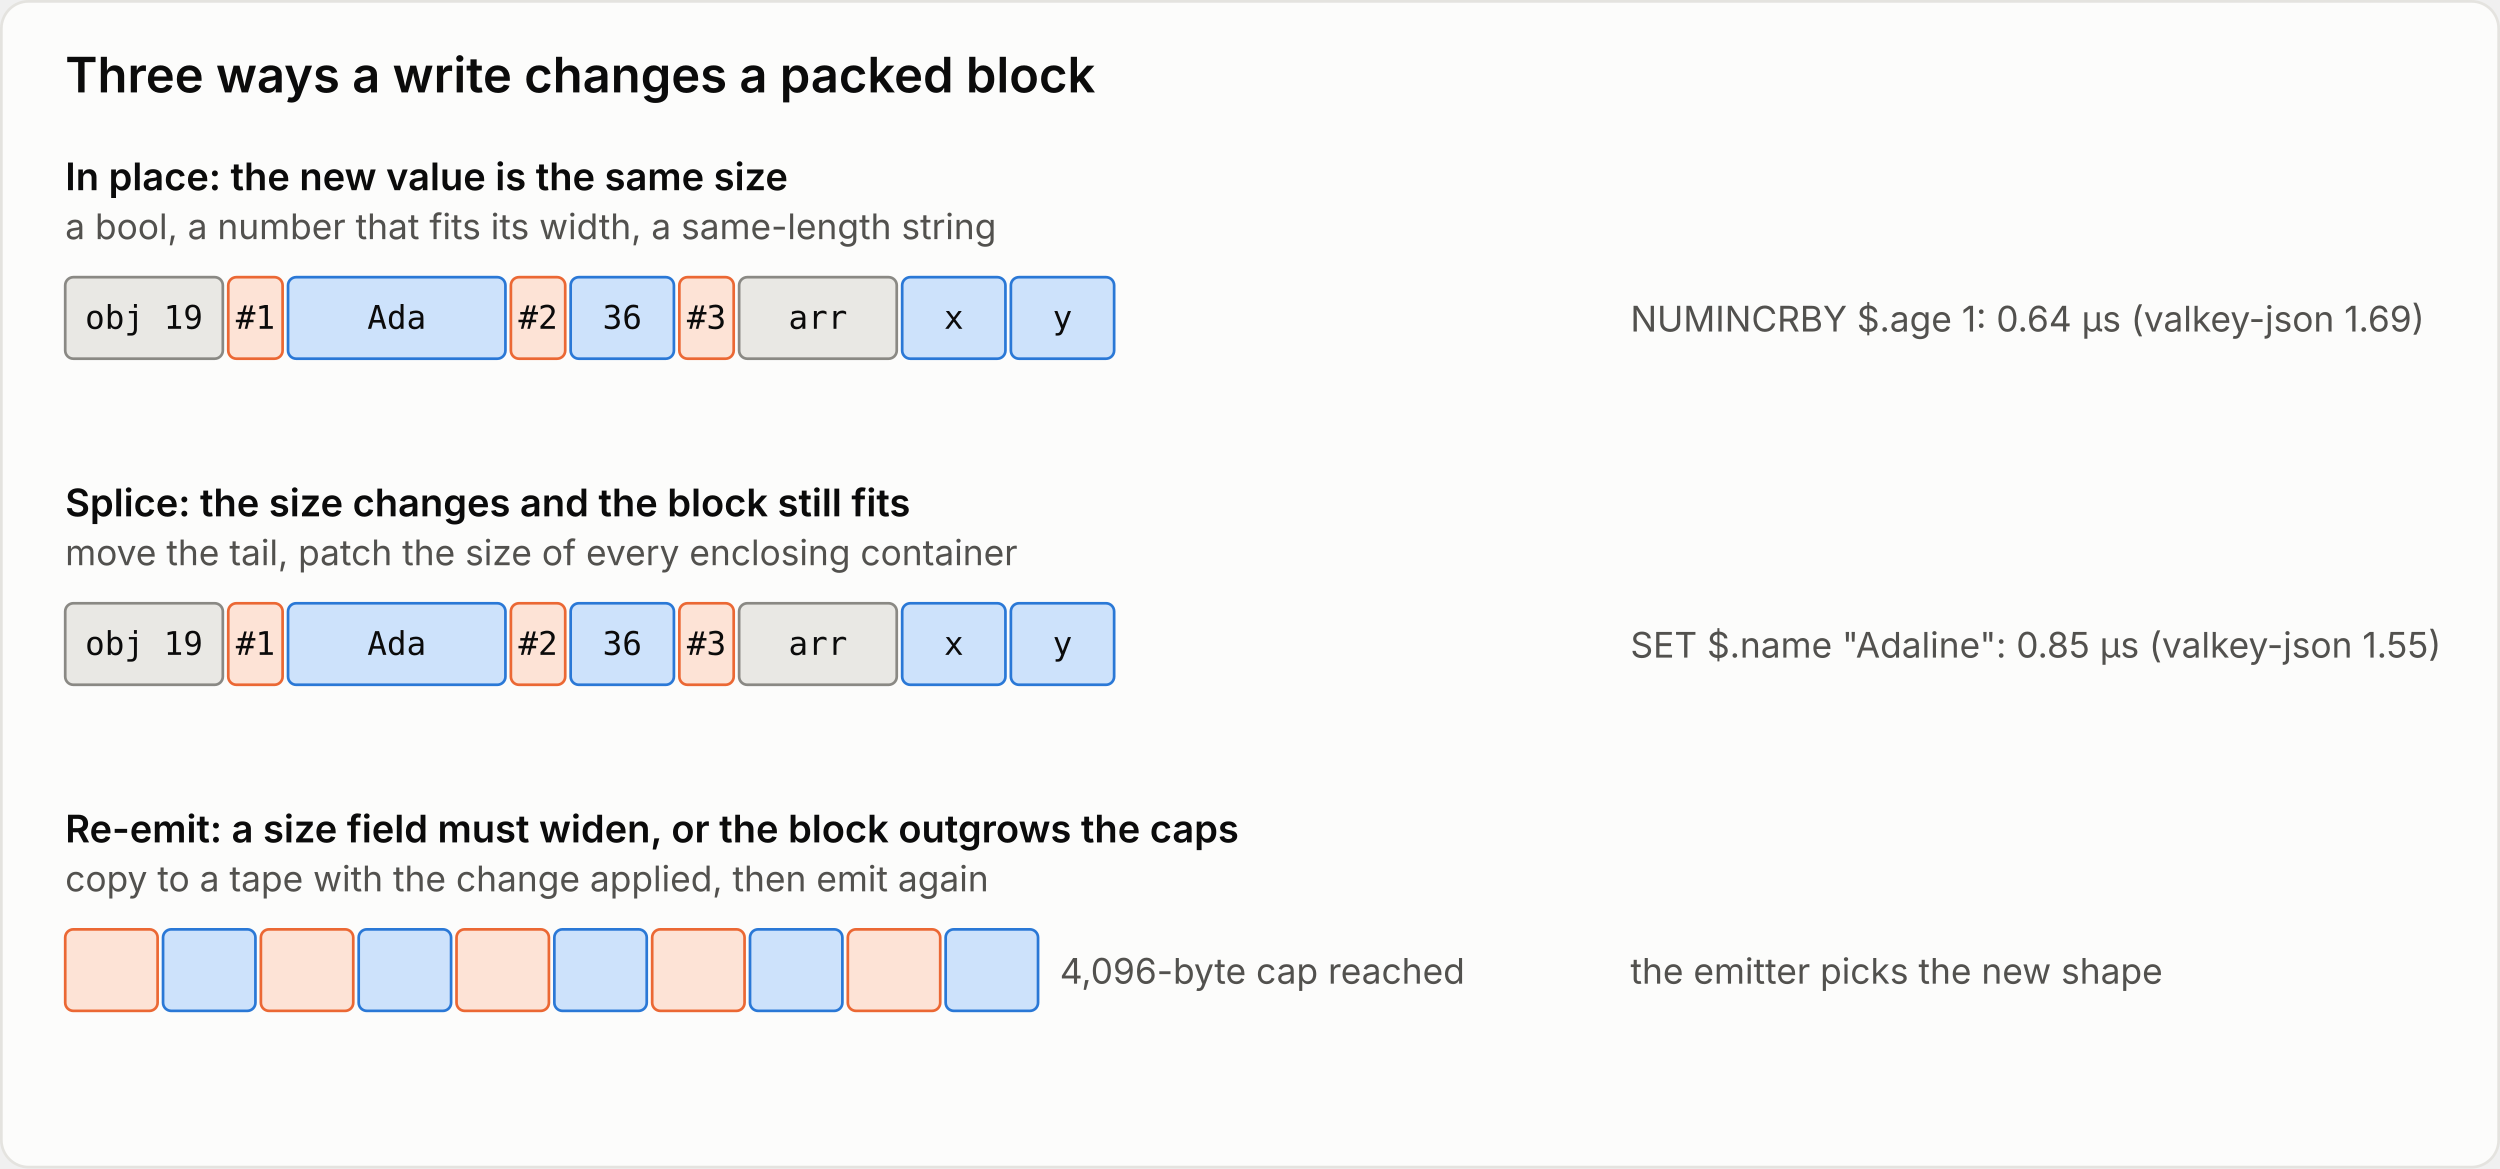
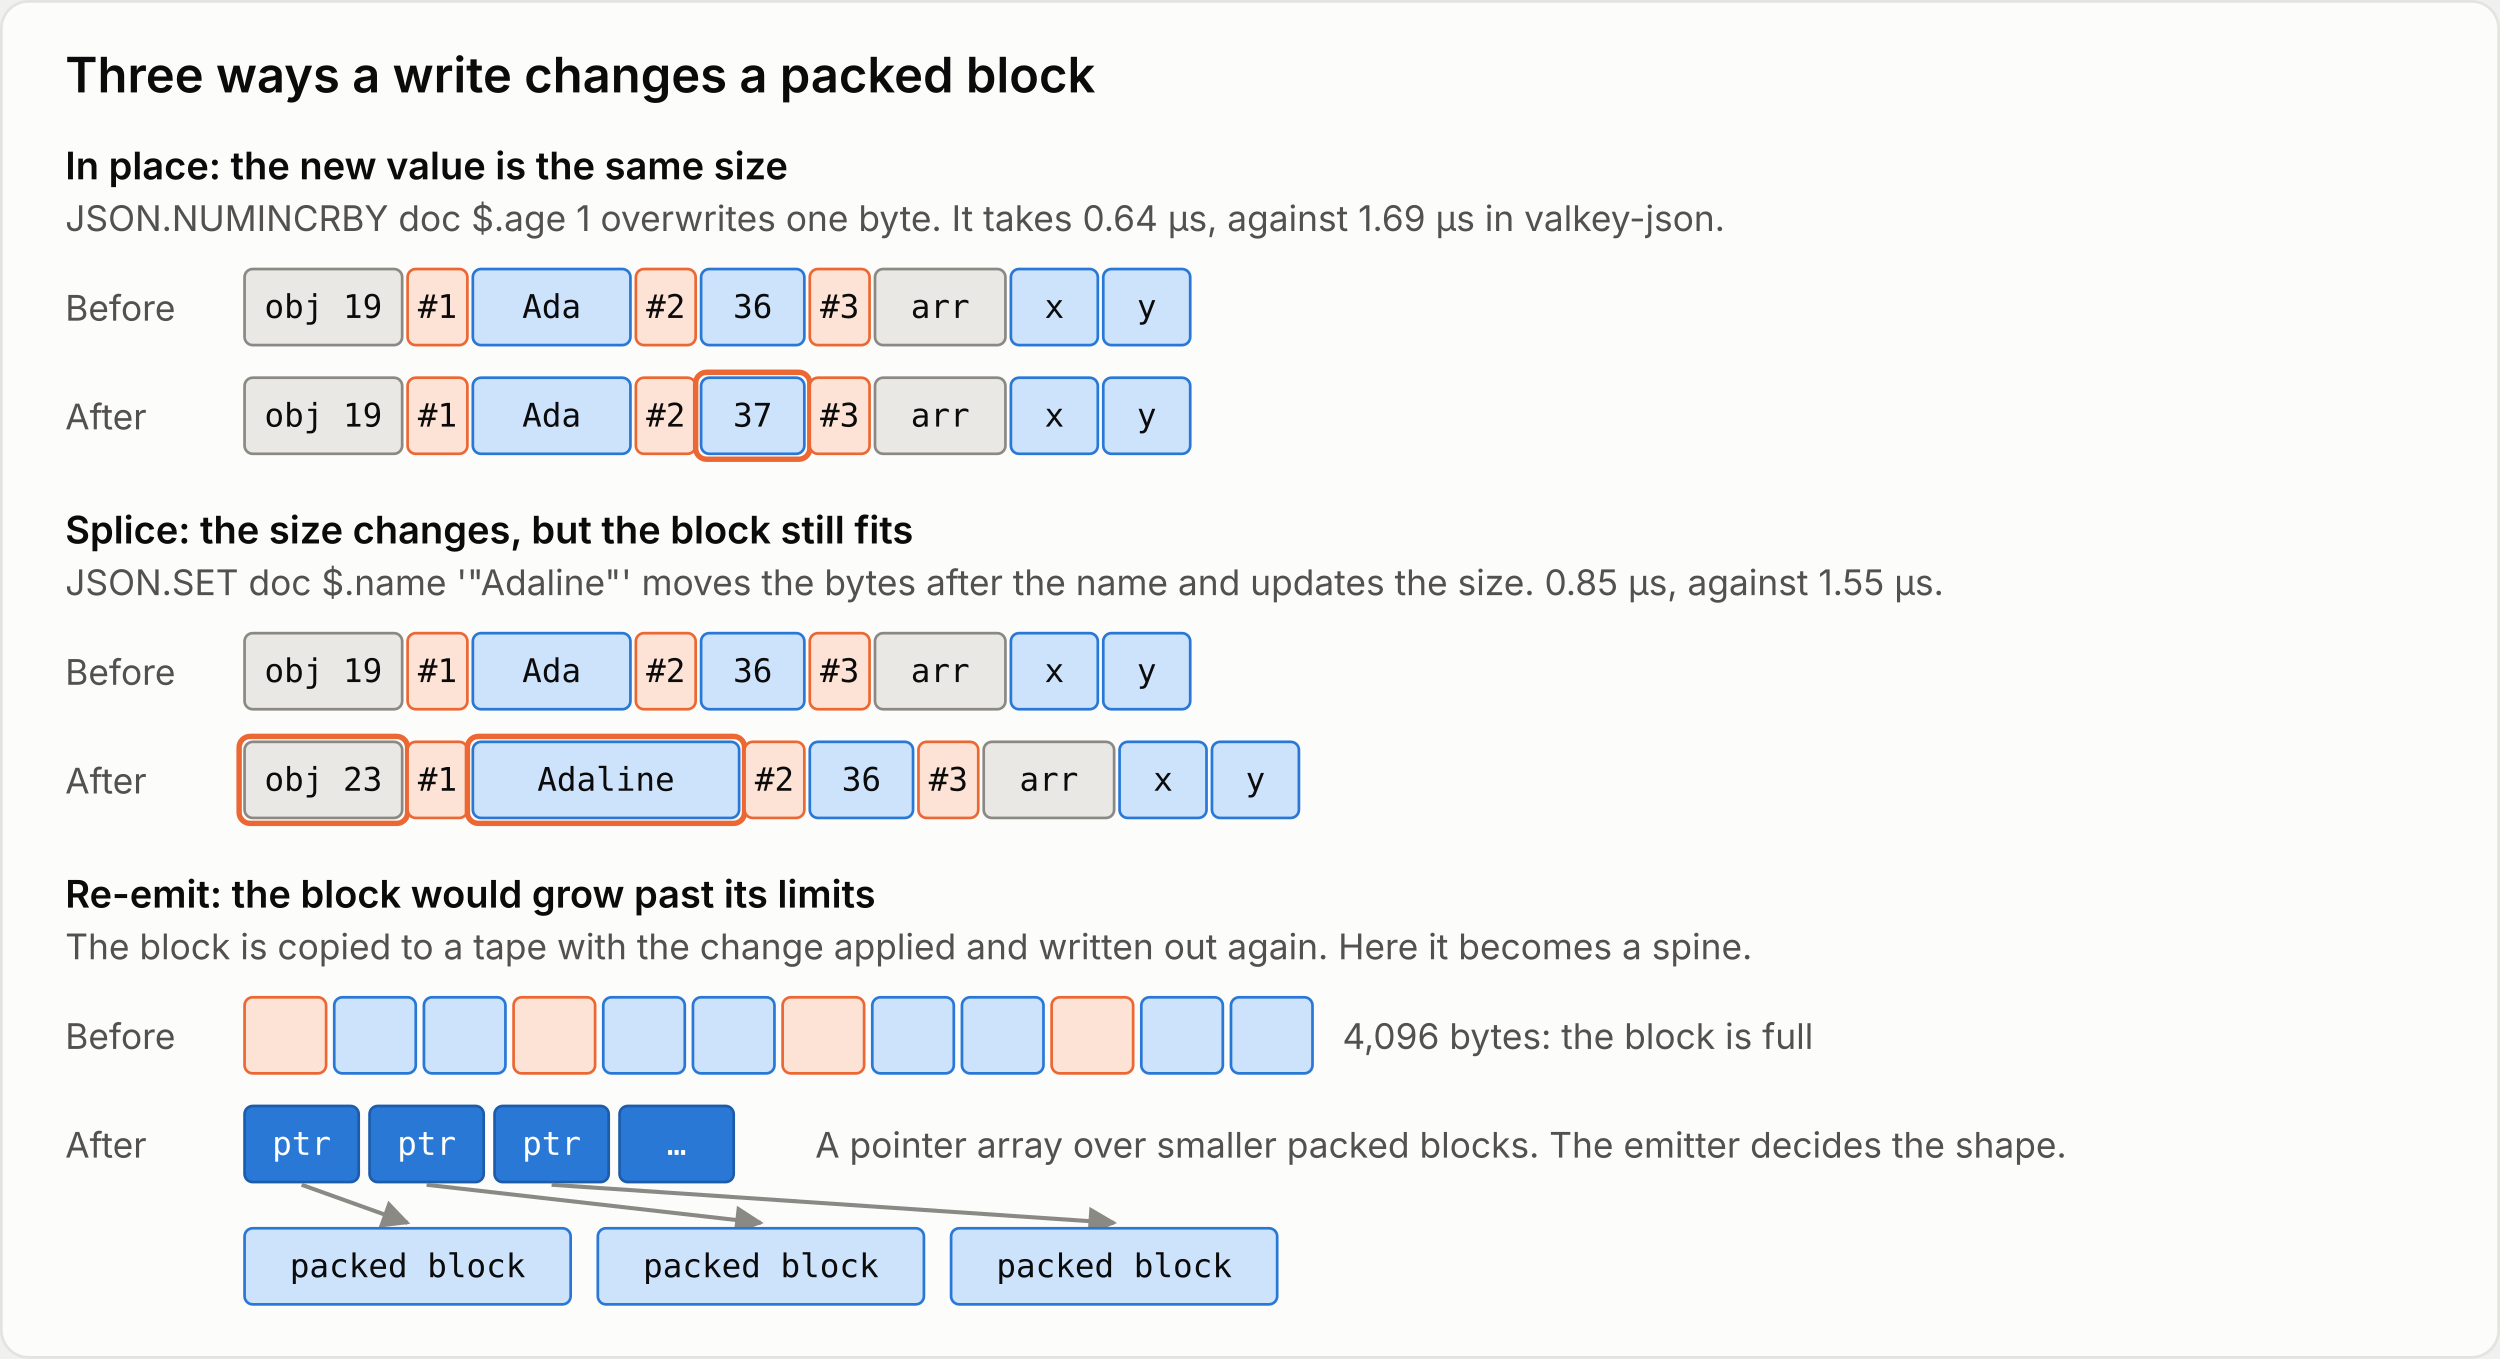
- <svg xmlns="http://www.w3.org/2000/svg" viewBox="0 0 920 430" width="920" height="430" role="img" aria-label="In place, splice and re-emit writes on a packed block">
+ <svg xmlns="http://www.w3.org/2000/svg" viewBox="0 0 920 500" width="920" height="500" role="img" aria-label="In place, splice and re-emit writes on a packed block">
  <style>
  .bg{fill:#fcfcfb;stroke:#e4e3df}
  .t{fill:#0b0b0b;font:600 18px system-ui,-apple-system,Segoe UI,sans-serif}
  .h{fill:#0b0b0b;font:600 14px system-ui,-apple-system,Segoe UI,sans-serif}
  .s{fill:#52514e;font:13px system-ui,-apple-system,Segoe UI,sans-serif}
  .m{fill:#0b0b0b;font:12px ui-monospace,SFMono-Regular,Menlo,monospace}
  .mw{fill:#ffffff;font:12px ui-monospace,SFMono-Regular,Menlo,monospace}
  .cell{fill:#cde2fb;stroke:#2a78d6;stroke-width:1}
  .key{fill:#fde3d6;stroke:#eb6834;stroke-width:1}
  .hdr{fill:#e9e8e4;stroke:#8a8984;stroke-width:1}
  .word{fill:#2a78d6;stroke:#1c5cab;stroke-width:1}
  .box{fill:none;stroke:#c9c8c2;stroke-width:1;stroke-dasharray:4 3}
  .ln{stroke:#8a8984;stroke-width:1.5;fill:none}
  .kl{stroke:#eb6834;stroke-width:1.5;fill:none}
  .bar{fill:#2a78d6}
  .ref{stroke:#eb6834;stroke-width:2;stroke-dasharray:5 4}
  .refl{fill:#c2410c;font:600 12px system-ui,-apple-system,Segoe UI,sans-serif}
+   .hi{fill:none;stroke:#eb6834;stroke-width:2}
  .grid{stroke:#e4e3df;stroke-width:1}
  @media (prefers-color-scheme: dark){
    .bg{fill:#1a1a19;stroke:#383835}
    .t,.h,.m{fill:#f0efec}
    .s{fill:#c3c2b7}
    .cell{fill:#184f95;stroke:#6da7ec}
    .key{fill:#6b2a12;stroke:#d95926}
    .hdr{fill:#383835;stroke:#8a8984}
    .word{fill:#3987e5;stroke:#86b6ef}
    .box{stroke:#52514e}
    .ln{stroke:#a3a29b}
    .bar{fill:#3987e5}
    .ref{stroke:#d95926}
    .refl{fill:#f4a37f}
-     .grid{stroke:#383835}
+     .hi{fill:none;stroke:#eb6834;stroke-width:2}
+   .grid{stroke:#383835}
  }
</style>
  <defs>
    <marker id="a" viewBox="0 0 10 10" refX="9" refY="5" markerWidth="7" markerHeight="7" orient="auto-start-reverse">
      <path d="M0,0 L10,5 L0,10 z" fill="#8a8984" />
    </marker>
  </defs>
-   <rect class="bg" x="0.5" y="0.5" width="919" height="429" rx="10" />
-   <text class="t" x="24" y="34">Three ways a write changes a packed block</text>
-   <text class="h" x="24" y="70">In place: the new value is the same size</text>
-   <text class="s" x="24" y="88">a bool, a number that fits its width, a same-length string</text>
-   <text class="s" x="600" y="122">NUMINCRBY $.age 1: 0.64 µs (valkey-json 1.69)</text>
-   <rect class="hdr" x="24" y="102" width="58" height="30" rx="3" />
-   <text class="m" x="53.0" y="121.0" text-anchor="middle">obj 19</text>
-   <rect class="key" x="84" y="102" width="20" height="30" rx="3" />
-   <text class="m" x="94.0" y="121.0" text-anchor="middle">#1</text>
-   <rect class="cell" x="106" y="102" width="80" height="30" rx="3" />
-   <text class="m" x="146.0" y="121.0" text-anchor="middle">Ada</text>
-   <rect class="key" x="188" y="102" width="20" height="30" rx="3" />
-   <text class="m" x="198.0" y="121.0" text-anchor="middle">#2</text>
-   <rect class="cell" x="210" y="102" width="38" height="30" rx="3" />
-   <text class="m" x="229" y="121" text-anchor="middle">36<animate attributeName="opacity" dur="10s" repeatCount="indefinite" values="1;1;0;0;1" keyTimes="0;0.15;0.2;0.95;1" />
-   </text>
-   <text class="m" x="229" y="121" text-anchor="middle" opacity="0">37<animate attributeName="opacity" dur="10s" repeatCount="indefinite" values="0;0;1;1;0" keyTimes="0;0.15;0.2;0.95;1" />
-   </text>
-   <rect x="208" y="100" width="42" height="34" rx="4" fill="none" stroke="#eb6834" stroke-width="2" opacity="0">
-     <animate attributeName="opacity" dur="10s" repeatCount="indefinite" values="0;0;1;0;0" keyTimes="0;0.14;0.2;0.3;1" />
-   </rect>
-   <rect class="key" x="250" y="102" width="20" height="30" rx="3" />
-   <text class="m" x="260.0" y="121.0" text-anchor="middle">#3</text>
-   <rect class="hdr" x="272" y="102" width="58" height="30" rx="3" />
-   <text class="m" x="301.0" y="121.0" text-anchor="middle">arr</text>
-   <rect class="cell" x="332" y="102" width="38" height="30" rx="3" />
-   <text class="m" x="351.0" y="121.0" text-anchor="middle">x</text>
-   <rect class="cell" x="372" y="102" width="38" height="30" rx="3" />
-   <text class="m" x="391.0" y="121.0" text-anchor="middle">y</text>
-   <text class="h" x="24" y="190">Splice: the size changes and the block still fits</text>
-   <text class="s" x="24" y="208">move the tail, patch the size of every enclosing container</text>
-   <text class="s" x="600" y="242">SET $.name "Adaline": 0.85 µs (valkey-json 1.55)</text>
-   <rect class="hdr" x="24" y="222" width="58" height="30" rx="3" />
-   <text class="m" x="53" y="241" text-anchor="middle" opacity="1">obj 19<animate attributeName="opacity" dur="10s" repeatCount="indefinite" values="1;1;0;0;1" keyTimes="0;0.5;0.55;0.95;1" />
-   </text>
-   <text class="m" x="53" y="241" text-anchor="middle" opacity="0">obj 23<animate attributeName="opacity" dur="10s" repeatCount="indefinite" values="0;0;1;1;0" keyTimes="0;0.5;0.55;0.95;1" />
-   </text>
-   <rect class="key" x="84" y="222" width="20" height="30" rx="3" />
-   <text class="m" x="94.0" y="241.0" text-anchor="middle">#1</text>
-   <rect class="cell" x="106" y="222" width="80" height="30" rx="3">
-     <animate attributeName="width" dur="10s" repeatCount="indefinite" values="80;80;160;160;80" keyTimes="0;0.4;0.5;0.95;1" />
-   </rect>
-   <text class="m" x="146" y="241" text-anchor="middle">Ada<animate attributeName="opacity" dur="10s" repeatCount="indefinite" values="1;1;0;0;1" keyTimes="0;0.4;0.45;0.95;1" />
-   </text>
-   <text class="m" x="186" y="241" text-anchor="middle" opacity="0">Adaline<animate attributeName="opacity" dur="10s" repeatCount="indefinite" values="0;0;1;1;0" keyTimes="0;0.45;0.5;0.95;1" />
-   </text>
+   <rect class="bg" x="0.5" y="0.5" width="919" height="499" rx="10" />
+   <text class="t" x="24" y="34" text-anchor="start">Three ways a write changes a packed block</text>
+   <text class="h" x="24" y="66" text-anchor="start">In place: the new value is the same size</text>
+   <text class="s" x="24" y="85" text-anchor="start">JSON.NUMINCRBY doc $.age 1 overwrites one byte. It takes 0.64 µs, against 1.69 µs in valkey-json.</text>
+   <text class="s" x="24" y="118" text-anchor="start">Before</text>
+   <rect class="hdr" x="90" y="99" width="58" height="28" rx="3" />
+   <text class="m" x="119.0" y="117.0" text-anchor="middle">obj 19</text>
+   <rect class="key" x="150" y="99" width="22" height="28" rx="3" />
+   <text class="m" x="161.0" y="117.0" text-anchor="middle">#1</text>
+   <rect class="cell" x="174" y="99" width="58" height="28" rx="3" />
+   <text class="m" x="203.0" y="117.0" text-anchor="middle">Ada</text>
+   <rect class="key" x="234" y="99" width="22" height="28" rx="3" />
+   <text class="m" x="245.0" y="117.0" text-anchor="middle">#2</text>
+   <rect class="cell" x="258" y="99" width="38" height="28" rx="3" />
+   <text class="m" x="277.0" y="117.0" text-anchor="middle">36</text>
+   <rect class="key" x="298" y="99" width="22" height="28" rx="3" />
+   <text class="m" x="309.0" y="117.0" text-anchor="middle">#3</text>
+   <rect class="hdr" x="322" y="99" width="48" height="28" rx="3" />
+   <text class="m" x="346.0" y="117.0" text-anchor="middle">arr</text>
+   <rect class="cell" x="372" y="99" width="32" height="28" rx="3" />
+   <text class="m" x="388.0" y="117.0" text-anchor="middle">x</text>
+   <rect class="cell" x="406" y="99" width="32" height="28" rx="3" />
+   <text class="m" x="422.0" y="117.0" text-anchor="middle">y</text>
  <g>
-     <animateTransform attributeName="transform" type="translate" dur="10s" repeatCount="indefinite" values="0 0;0 0;80 0;80 0;0 0" keyTimes="0;0.4;0.5;0.95;1" />
-     <rect class="key" x="188" y="222" width="20" height="30" rx="3" />
-     <text class="m" x="198.0" y="241.0" text-anchor="middle">#2</text>
-     <rect class="cell" x="210" y="222" width="38" height="30" rx="3" />
-     <text class="m" x="229.0" y="241.0" text-anchor="middle">36</text>
-     <rect class="key" x="250" y="222" width="20" height="30" rx="3" />
-     <text class="m" x="260.0" y="241.0" text-anchor="middle">#3</text>
-     <rect class="hdr" x="272" y="222" width="58" height="30" rx="3" />
-     <text class="m" x="301.0" y="241.0" text-anchor="middle">arr</text>
-     <rect class="cell" x="332" y="222" width="38" height="30" rx="3" />
-     <text class="m" x="351.0" y="241.0" text-anchor="middle">x</text>
-     <rect class="cell" x="372" y="222" width="38" height="30" rx="3" />
-     <text class="m" x="391.0" y="241.0" text-anchor="middle">y</text>
+     <text class="s" x="24" y="158" text-anchor="start">After</text>
+     <rect class="hdr" x="90" y="139" width="58" height="28" rx="3" />
+     <text class="m" x="119.0" y="157.0" text-anchor="middle">obj 19</text>
+     <rect class="key" x="150" y="139" width="22" height="28" rx="3" />
+     <text class="m" x="161.0" y="157.0" text-anchor="middle">#1</text>
+     <rect class="cell" x="174" y="139" width="58" height="28" rx="3" />
+     <text class="m" x="203.0" y="157.0" text-anchor="middle">Ada</text>
+     <rect class="key" x="234" y="139" width="22" height="28" rx="3" />
+     <text class="m" x="245.0" y="157.0" text-anchor="middle">#2</text>
+     <rect class="cell" x="258" y="139" width="38" height="28" rx="3" />
+     <text class="m" x="277.0" y="157.0" text-anchor="middle">37</text>
+     <rect class="hi" x="256" y="137" width="42" height="32" rx="4" />
+     <rect class="key" x="298" y="139" width="22" height="28" rx="3" />
+     <text class="m" x="309.0" y="157.0" text-anchor="middle">#3</text>
+     <rect class="hdr" x="322" y="139" width="48" height="28" rx="3" />
+     <text class="m" x="346.0" y="157.0" text-anchor="middle">arr</text>
+     <rect class="cell" x="372" y="139" width="32" height="28" rx="3" />
+     <text class="m" x="388.0" y="157.0" text-anchor="middle">x</text>
+     <rect class="cell" x="406" y="139" width="32" height="28" rx="3" />
+     <text class="m" x="422.0" y="157.0" text-anchor="middle">y</text>
  </g>
-   <text class="h" x="24" y="310">Re-emit: a size field must widen, or the block outgrows the caps</text>
-   <text class="s" x="24" y="328">copy to a tape with the change applied, then emit again</text>
-   <text class="s" x="600" y="362">the emitter picks the new shape</text>
+   <text class="h" x="24" y="200" text-anchor="start">Splice: the size changes, but the block still fits</text>
+   <text class="s" x="24" y="219" text-anchor="start">JSON.SET doc $.name '"Adaline"' moves the bytes after the name and updates the size. 0.85 µs, against 1.55 µs.</text>
+   <text class="s" x="24" y="252" text-anchor="start">Before</text>
+   <rect class="hdr" x="90" y="233" width="58" height="28" rx="3" />
+   <text class="m" x="119.0" y="251.0" text-anchor="middle">obj 19</text>
+   <rect class="key" x="150" y="233" width="22" height="28" rx="3" />
+   <text class="m" x="161.0" y="251.0" text-anchor="middle">#1</text>
+   <rect class="cell" x="174" y="233" width="58" height="28" rx="3" />
+   <text class="m" x="203.0" y="251.0" text-anchor="middle">Ada</text>
+   <rect class="key" x="234" y="233" width="22" height="28" rx="3" />
+   <text class="m" x="245.0" y="251.0" text-anchor="middle">#2</text>
+   <rect class="cell" x="258" y="233" width="38" height="28" rx="3" />
+   <text class="m" x="277.0" y="251.0" text-anchor="middle">36</text>
+   <rect class="key" x="298" y="233" width="22" height="28" rx="3" />
+   <text class="m" x="309.0" y="251.0" text-anchor="middle">#3</text>
+   <rect class="hdr" x="322" y="233" width="48" height="28" rx="3" />
+   <text class="m" x="346.0" y="251.0" text-anchor="middle">arr</text>
+   <rect class="cell" x="372" y="233" width="32" height="28" rx="3" />
+   <text class="m" x="388.0" y="251.0" text-anchor="middle">x</text>
+   <rect class="cell" x="406" y="233" width="32" height="28" rx="3" />
+   <text class="m" x="422.0" y="251.0" text-anchor="middle">y</text>
  <g>
-     <animate attributeName="opacity" dur="10s" repeatCount="indefinite" values="1;1;0;0;1" keyTimes="0;0.3;0.4;0.95;1" />
-     <rect class="key" x="24" y="342" width="34" height="30" rx="3" />
-     <text class="m" x="41.0" y="361.0" text-anchor="middle" />
-     <rect class="cell" x="60" y="342" width="34" height="30" rx="3" />
-     <text class="m" x="77.0" y="361.0" text-anchor="middle" />
-     <rect class="key" x="96" y="342" width="34" height="30" rx="3" />
-     <text class="m" x="113.0" y="361.0" text-anchor="middle" />
-     <rect class="cell" x="132" y="342" width="34" height="30" rx="3" />
-     <text class="m" x="149.0" y="361.0" text-anchor="middle" />
-     <rect class="key" x="168" y="342" width="34" height="30" rx="3" />
-     <text class="m" x="185.0" y="361.0" text-anchor="middle" />
-     <rect class="cell" x="204" y="342" width="34" height="30" rx="3" />
-     <text class="m" x="221.0" y="361.0" text-anchor="middle" />
-     <rect class="key" x="240" y="342" width="34" height="30" rx="3" />
-     <text class="m" x="257.0" y="361.0" text-anchor="middle" />
-     <rect class="cell" x="276" y="342" width="34" height="30" rx="3" />
-     <text class="m" x="293.0" y="361.0" text-anchor="middle" />
-     <rect class="key" x="312" y="342" width="34" height="30" rx="3" />
-     <text class="m" x="329.0" y="361.0" text-anchor="middle" />
-     <rect class="cell" x="348" y="342" width="34" height="30" rx="3" />
-     <text class="m" x="365.0" y="361.0" text-anchor="middle" />
-     <text class="s" x="390" y="362">4,096-byte cap reached</text>
+     <text class="s" x="24" y="292" text-anchor="start">After</text>
+     <rect class="hdr" x="90" y="273" width="58" height="28" rx="3" />
+     <text class="m" x="119.0" y="291.0" text-anchor="middle">obj 23</text>
+     <rect class="hi" x="88" y="271" width="62" height="32" rx="4" />
+     <rect class="key" x="150" y="273" width="22" height="28" rx="3" />
+     <text class="m" x="161.0" y="291.0" text-anchor="middle">#1</text>
+     <rect class="cell" x="174" y="273" width="98" height="28" rx="3" />
+     <text class="m" x="223.0" y="291.0" text-anchor="middle">Adaline</text>
+     <rect class="hi" x="172" y="271" width="102" height="32" rx="4" />
+     <rect class="key" x="274" y="273" width="22" height="28" rx="3" />
+     <text class="m" x="285.0" y="291.0" text-anchor="middle">#2</text>
+     <rect class="cell" x="298" y="273" width="38" height="28" rx="3" />
+     <text class="m" x="317.0" y="291.0" text-anchor="middle">36</text>
+     <rect class="key" x="338" y="273" width="22" height="28" rx="3" />
+     <text class="m" x="349.0" y="291.0" text-anchor="middle">#3</text>
+     <rect class="hdr" x="362" y="273" width="48" height="28" rx="3" />
+     <text class="m" x="386.0" y="291.0" text-anchor="middle">arr</text>
+     <rect class="cell" x="412" y="273" width="32" height="28" rx="3" />
+     <text class="m" x="428.0" y="291.0" text-anchor="middle">x</text>
+     <rect class="cell" x="446" y="273" width="32" height="28" rx="3" />
+     <text class="m" x="462.0" y="291.0" text-anchor="middle">y</text>
  </g>
-   <g opacity="0">
-     <animate attributeName="opacity" dur="10s" repeatCount="indefinite" values="0;0;1;1;0" keyTimes="0;0.45;0.55;0.95;1" />
-     <rect class="word" x="24" y="342" width="40" height="30" rx="3" />
-     <text class="mw" x="44.0" y="361.0" text-anchor="middle">ptr</text>
-     <rect class="word" x="68" y="342" width="40" height="30" rx="3" />
-     <text class="mw" x="88.0" y="361.0" text-anchor="middle">ptr</text>
-     <rect class="word" x="112" y="342" width="40" height="30" rx="3" />
-     <text class="mw" x="132.0" y="361.0" text-anchor="middle">ptr</text>
-     <rect class="word" x="156" y="342" width="40" height="30" rx="3" />
-     <text class="mw" x="176.0" y="361.0" text-anchor="middle">ptr</text>
-     <path class="ln" d="M44,373 L230,388" marker-end="url(#a)" />
-     <rect class="cell" x="206" y="390" width="108" height="24" rx="3" />
-     <text class="m" x="260.0" y="406.0" text-anchor="middle">packed</text>
-     <path class="ln" d="M88,373 L348,388" marker-end="url(#a)" />
-     <rect class="cell" x="324" y="390" width="108" height="24" rx="3" />
-     <text class="m" x="378.0" y="406.0" text-anchor="middle">packed</text>
-     <path class="ln" d="M132,373 L466,388" marker-end="url(#a)" />
-     <rect class="cell" x="442" y="390" width="108" height="24" rx="3" />
-     <text class="m" x="496.0" y="406.0" text-anchor="middle">packed</text>
+   <text class="h" x="24" y="334" text-anchor="start">Re-emit: the block would grow past its limits</text>
+   <text class="s" x="24" y="353" text-anchor="start">The block is copied to a tape with the change applied and written out again. Here it becomes a spine.</text>
+   <text class="s" x="24" y="386" text-anchor="start">Before</text>
+   <rect class="key" x="90" y="367" width="30" height="28" rx="3" />
+   <text class="m" x="105.0" y="385.0" text-anchor="middle" />
+   <rect class="cell" x="123" y="367" width="30" height="28" rx="3" />
+   <text class="m" x="138.0" y="385.0" text-anchor="middle" />
+   <rect class="cell" x="156" y="367" width="30" height="28" rx="3" />
+   <text class="m" x="171.0" y="385.0" text-anchor="middle" />
+   <rect class="key" x="189" y="367" width="30" height="28" rx="3" />
+   <text class="m" x="204.0" y="385.0" text-anchor="middle" />
+   <rect class="cell" x="222" y="367" width="30" height="28" rx="3" />
+   <text class="m" x="237.0" y="385.0" text-anchor="middle" />
+   <rect class="cell" x="255" y="367" width="30" height="28" rx="3" />
+   <text class="m" x="270.0" y="385.0" text-anchor="middle" />
+   <rect class="key" x="288" y="367" width="30" height="28" rx="3" />
+   <text class="m" x="303.0" y="385.0" text-anchor="middle" />
+   <rect class="cell" x="321" y="367" width="30" height="28" rx="3" />
+   <text class="m" x="336.0" y="385.0" text-anchor="middle" />
+   <rect class="cell" x="354" y="367" width="30" height="28" rx="3" />
+   <text class="m" x="369.0" y="385.0" text-anchor="middle" />
+   <rect class="key" x="387" y="367" width="30" height="28" rx="3" />
+   <text class="m" x="402.0" y="385.0" text-anchor="middle" />
+   <rect class="cell" x="420" y="367" width="30" height="28" rx="3" />
+   <text class="m" x="435.0" y="385.0" text-anchor="middle" />
+   <rect class="cell" x="453" y="367" width="30" height="28" rx="3" />
+   <text class="m" x="468.0" y="385.0" text-anchor="middle" />
+   <text class="s" x="494" y="386" text-anchor="start">4,096 bytes: the block is full</text>
+   <g>
+     <text class="s" x="24" y="426" text-anchor="start">After</text>
+     <rect class="word" x="90" y="407" width="42" height="28" rx="3" />
+     <text class="mw" x="111.0" y="425.0" text-anchor="middle">ptr</text>
+     <rect class="word" x="136" y="407" width="42" height="28" rx="3" />
+     <text class="mw" x="157.0" y="425.0" text-anchor="middle">ptr</text>
+     <rect class="word" x="182" y="407" width="42" height="28" rx="3" />
+     <text class="mw" x="203.0" y="425.0" text-anchor="middle">ptr</text>
+     <rect class="word" x="228" y="407" width="42" height="28" rx="3" />
+     <text class="mw" x="249.0" y="425.0" text-anchor="middle">…</text>
+     <path class="ln" d="M111,436 L150,450" marker-end="url(#a)" />
+     <rect class="cell" x="90" y="452" width="120" height="28" rx="3" />
+     <text class="m" x="150.0" y="470.0" text-anchor="middle">packed block</text>
+     <path class="ln" d="M157,436 L280,450" marker-end="url(#a)" />
+     <rect class="cell" x="220" y="452" width="120" height="28" rx="3" />
+     <text class="m" x="280.0" y="470.0" text-anchor="middle">packed block</text>
+     <path class="ln" d="M203,436 L410,450" marker-end="url(#a)" />
+     <rect class="cell" x="350" y="452" width="120" height="28" rx="3" />
+     <text class="m" x="410.0" y="470.0" text-anchor="middle">packed block</text>
+     <text class="s" x="300" y="426" text-anchor="start">A pointer array over smaller packed blocks. The emitter decides the shape.</text>
  </g>
</svg>
